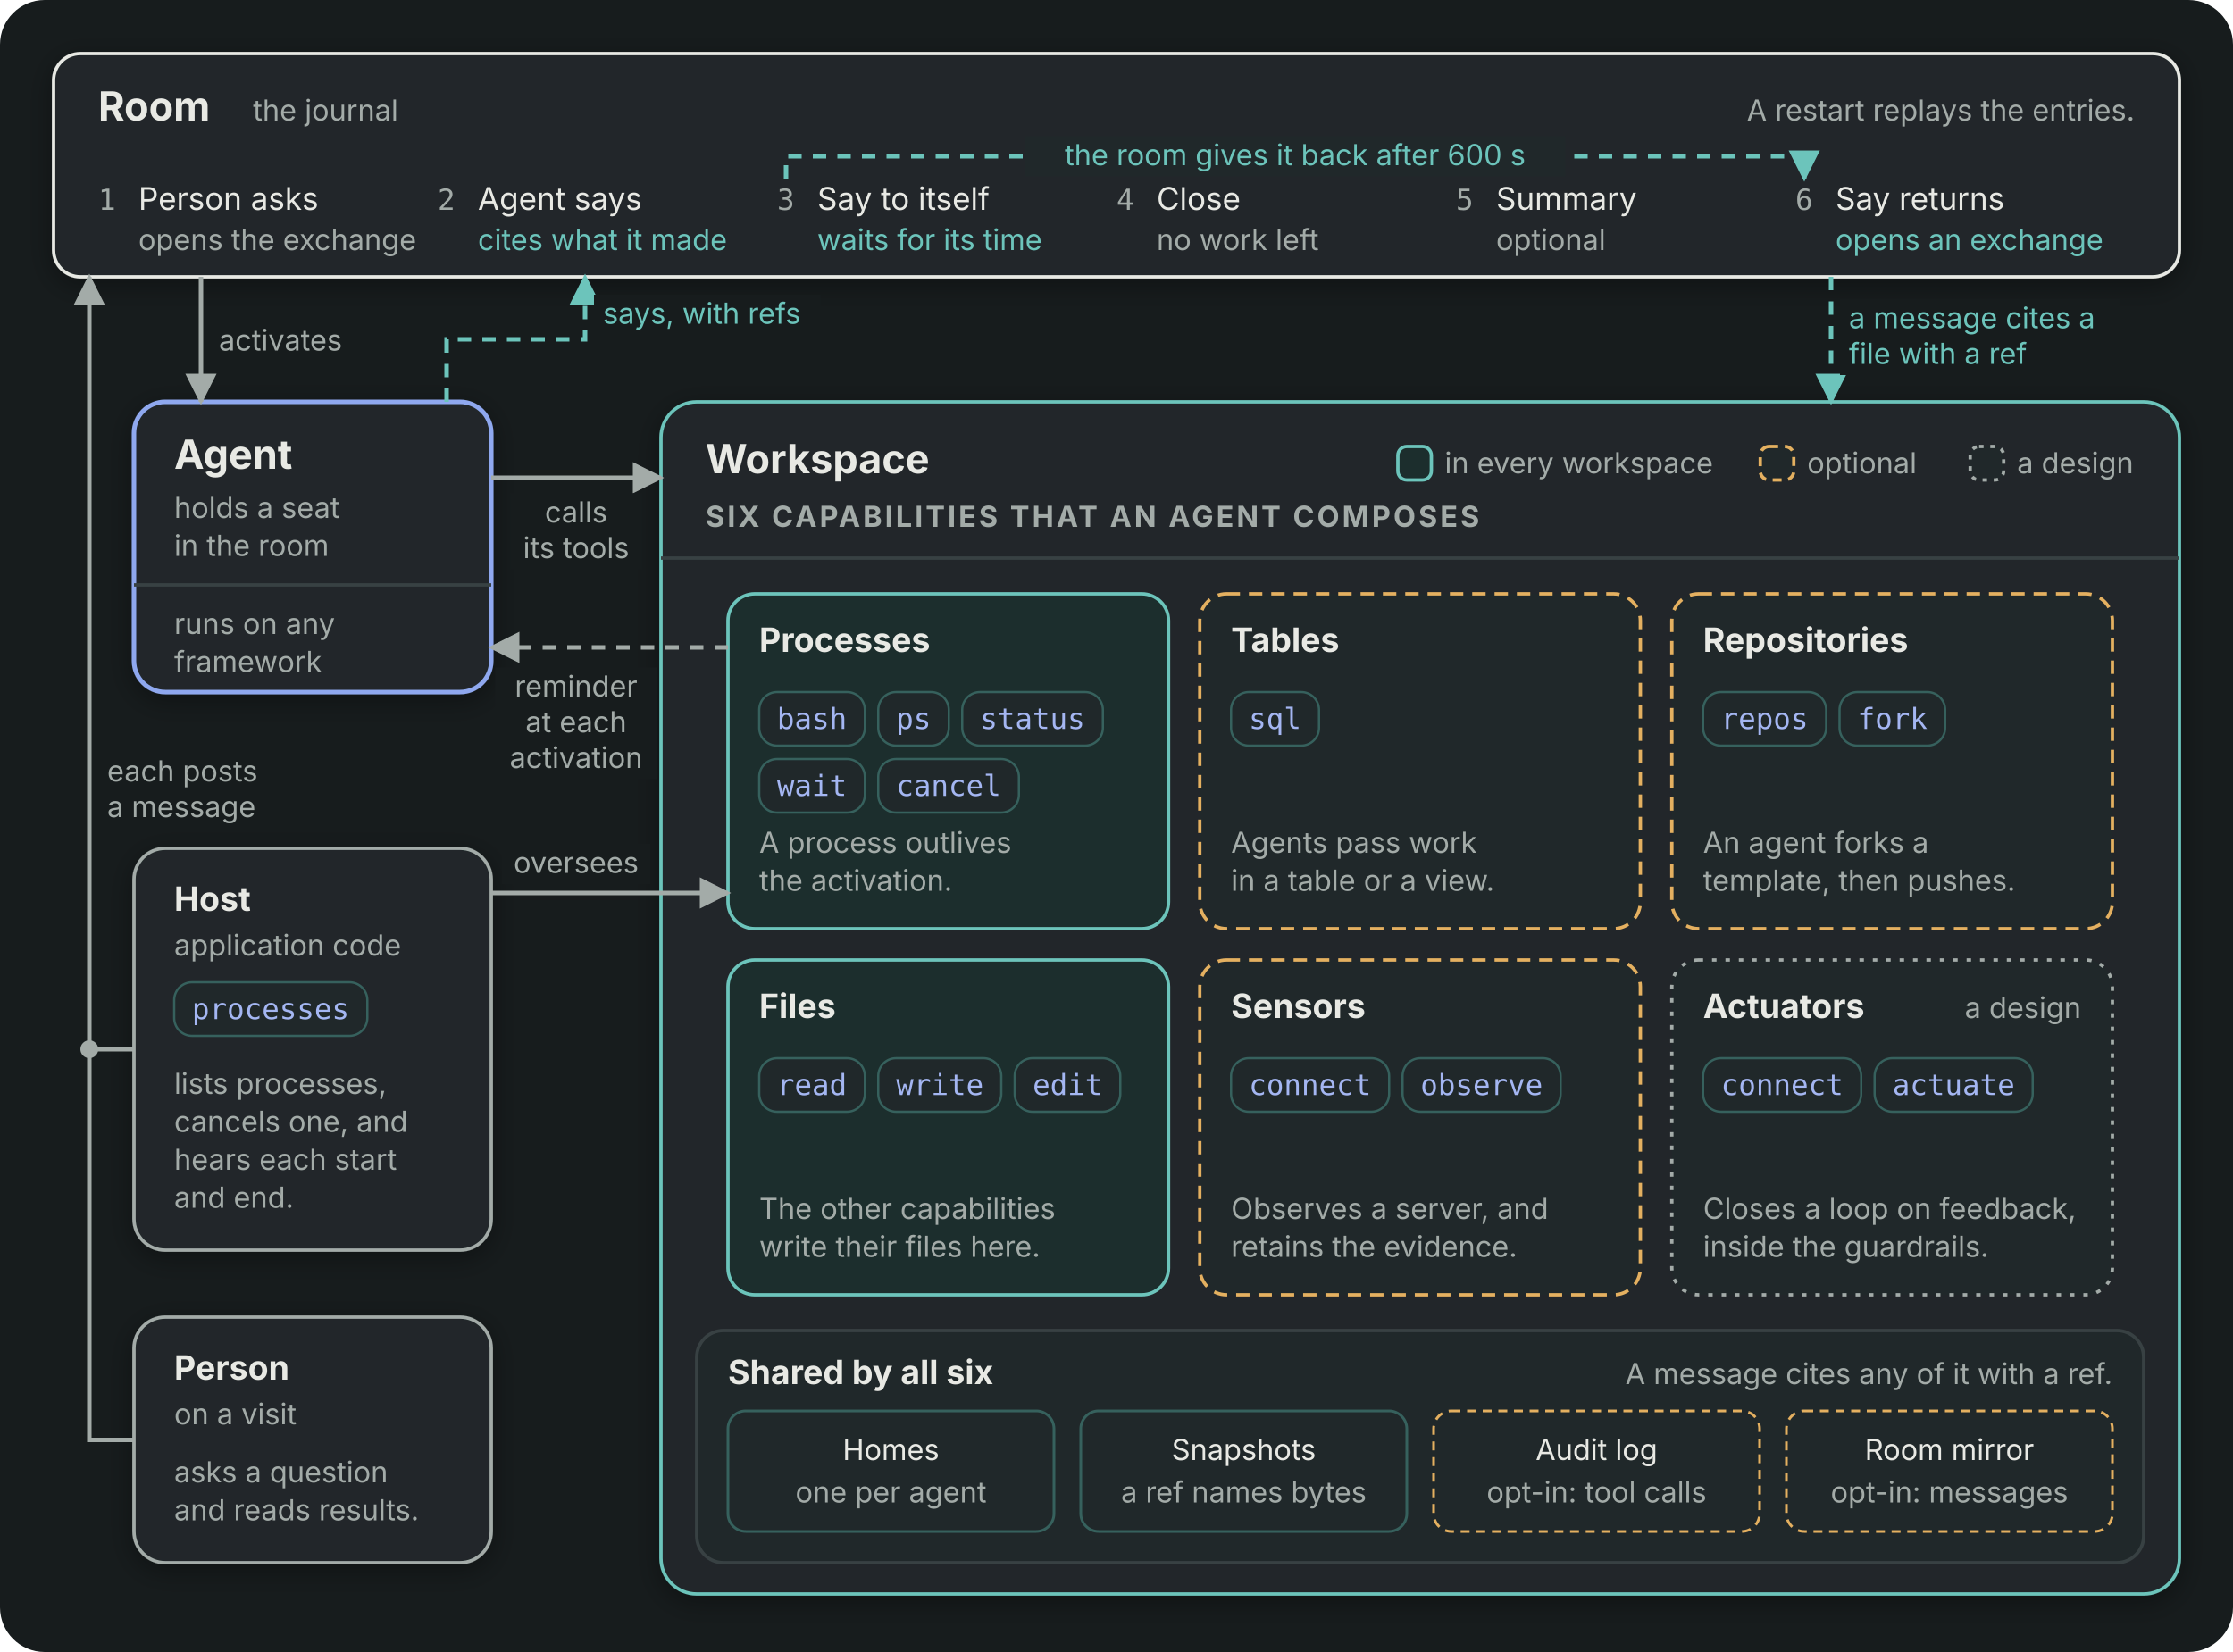
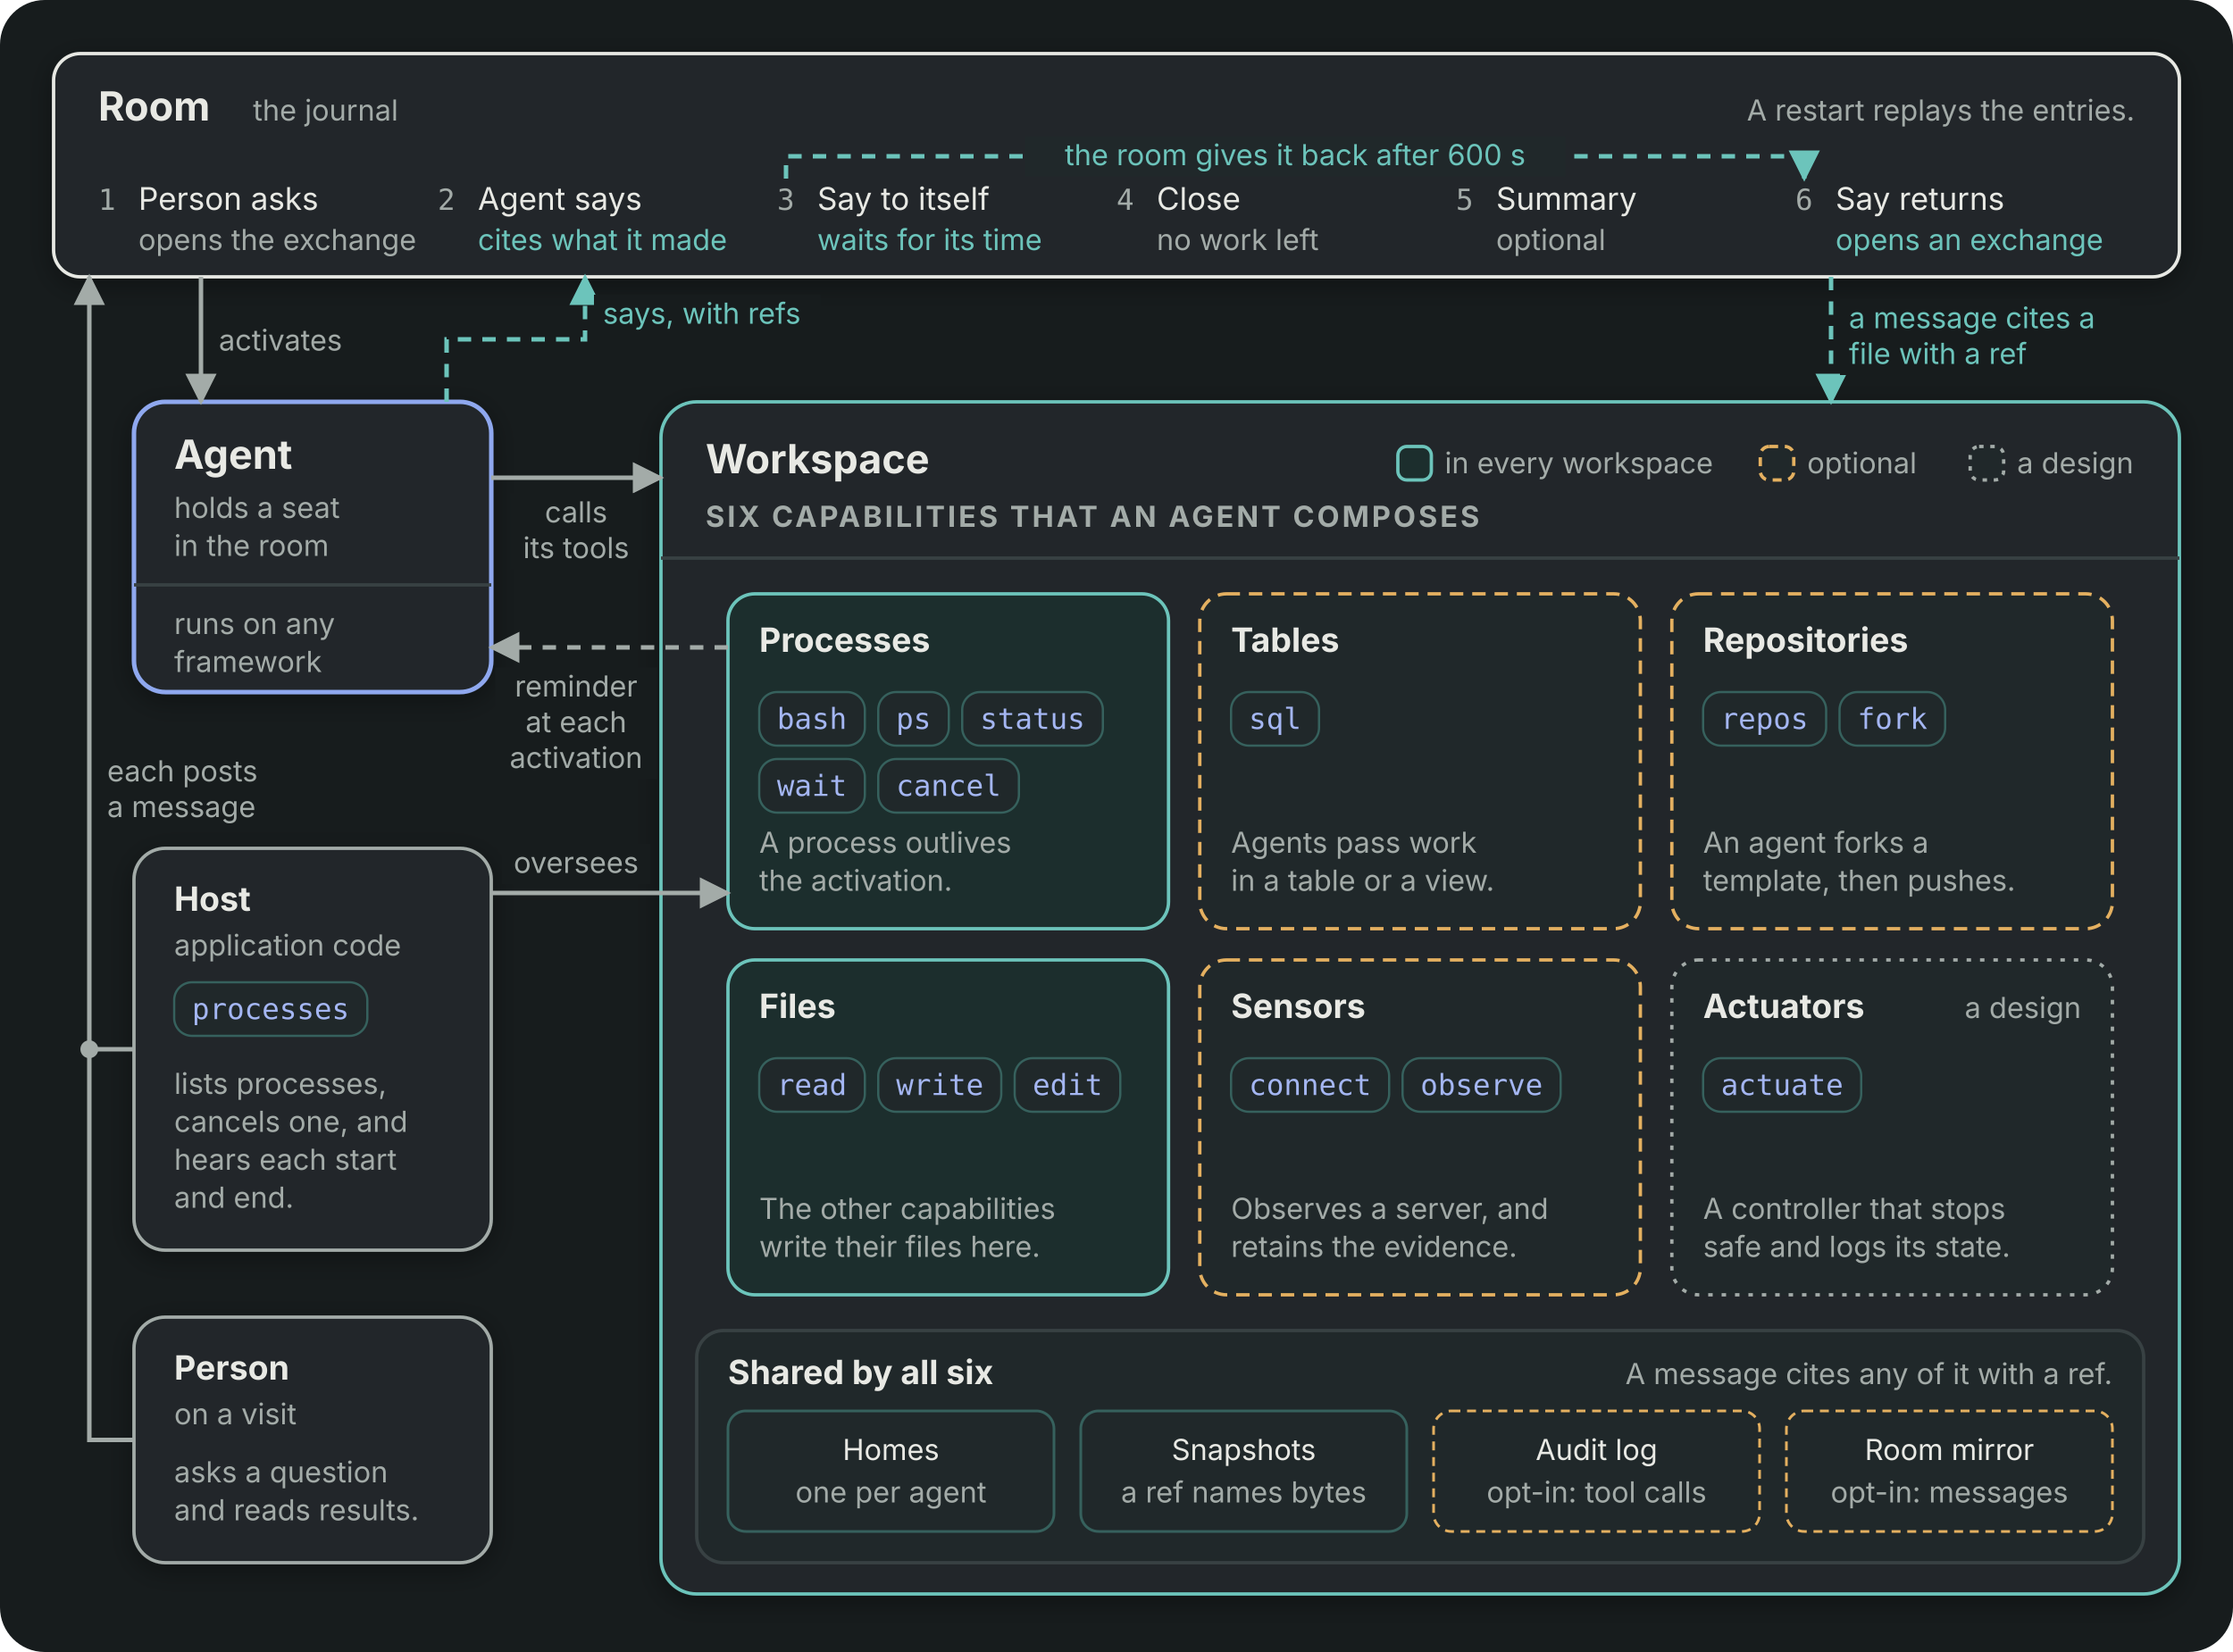
<svg xmlns="http://www.w3.org/2000/svg" width="1000" height="740" viewBox="0 0 1000 740" role="img" aria-labelledby="title desc">
  <defs>
    <marker id="arrow" viewBox="0 0 10 10" refX="9" refY="5" markerWidth="7" markerHeight="7" orient="auto-start-reverse">
      <path d="M0 0 10 5 0 10Z" fill="#a3aba8" />
    </marker>
    <marker id="arrow-teal" viewBox="0 0 10 10" refX="9" refY="5" markerWidth="7" markerHeight="7" orient="auto-start-reverse">
      <path d="M0 0 10 5 0 10Z" fill="#6cc4bb" />
    </marker>
    <filter id="shadow" x="-10%" y="-10%" width="120%" height="130%">
      <feDropShadow dx="0" dy="3" stdDeviation="6" flood-color="#000000" flood-opacity="0.35" />
    </filter>
    <style>
      .sans { font-family: Inter, "IBM Plex Sans", system-ui, sans-serif; }
      .mono { font-family: "IBM Plex Mono", ui-monospace, monospace; }
      .ink { fill: #e8e9e4; }
      .dim { fill: #a3aba8; }
      .teal { fill: #6cc4bb; }
      .code { fill: #a4b6f2; }
      .t { font-size: 18px; font-weight: 700; }
      .n { font-size: 15px; font-weight: 700; }
      .b { font-size: 14px; }
      .s { font-size: 13px; }
      .x { font-size: 13px; }
      .c { font-size: 13px; }
      .lab { font-size: 13px; font-weight: 700; letter-spacing: 1.2px; }
      .flow { fill: none; stroke: #a3aba8; stroke-width: 2; }
      .flow-dash { fill: none; stroke: #a3aba8; stroke-width: 2; stroke-dasharray: 6 5; }
      .flow-teal { fill: none; stroke: #6cc4bb; stroke-width: 2; stroke-dasharray: 6 5; }
      .rule { stroke: #384143; stroke-width: 1.5; }
    </style>
  </defs>
  <rect width="1000" height="740" rx="20" fill="#171c1d" />
  <g filter="url(#shadow)">
    <rect x="24.0" y="24.0" width="952.0" height="100.0" rx="12" fill="#20282a" stroke="#e8e9e4" stroke-width="1.5" />
  </g>
  <text x="44.0" y="54.0" text-anchor="start" class="sans ink t">Room</text>
  <text x="113.3" y="54.0" text-anchor="start" class="sans dim x">the journal</text>
  <text x="956.0" y="54.0" text-anchor="end" class="sans dim x">A restart replays the entries.</text>
  <text x="44.0" y="94.0" text-anchor="start" class="mono dim c">1</text>
  <text x="62.0" y="94.0" text-anchor="start" class="sans ink b">Person asks</text>
  <text x="62.0" y="112.0" text-anchor="start" class="sans dim x">opens the exchange</text>
  <text x="196.0" y="94.0" text-anchor="start" class="mono dim c">2</text>
  <text x="214.0" y="94.0" text-anchor="start" class="sans ink b">Agent says</text>
  <text x="214.0" y="112.0" text-anchor="start" class="sans teal x">cites what it made</text>
  <text x="348.0" y="94.0" text-anchor="start" class="mono dim c">3</text>
  <text x="366.0" y="94.0" text-anchor="start" class="sans ink b">Say to itself</text>
  <text x="366.0" y="112.0" text-anchor="start" class="sans teal x">waits for its time</text>
  <text x="500.0" y="94.0" text-anchor="start" class="mono dim c">4</text>
  <text x="518.0" y="94.0" text-anchor="start" class="sans ink b">Close</text>
  <text x="518.0" y="112.0" text-anchor="start" class="sans dim x">no work left</text>
  <text x="652.0" y="94.0" text-anchor="start" class="mono dim c">5</text>
  <text x="670.0" y="94.0" text-anchor="start" class="sans ink b">Summary</text>
  <text x="670.0" y="112.0" text-anchor="start" class="sans dim x">optional</text>
  <text x="804.0" y="94.0" text-anchor="start" class="mono dim c">6</text>
  <text x="822.0" y="94.0" text-anchor="start" class="sans ink b">Say returns</text>
  <text x="822.0" y="112.0" text-anchor="start" class="sans teal x">opens an exchange</text>
  <path d="M352.0 80.0 L352.0 70.0 L808.0 70.0 L808.0 80.0" class="flow-teal" marker-end="url(#arrow-teal)" />
  <rect x="459.0" y="61.0" width="242.0" height="18" fill="#20282a" />
  <text x="580.0" y="74.0" text-anchor="middle" class="sans teal x">the room gives it back after 600 s</text>
  <g filter="url(#shadow)">
    <rect x="60.0" y="180.0" width="160.0" height="130.0" rx="14" fill="#20282a" stroke="#8fa8ef" stroke-width="2" />
  </g>
  <text x="78.0" y="210.0" text-anchor="start" class="sans ink t">Agent</text>
  <text x="78.0" y="232.0" text-anchor="start" class="sans dim x">holds a seat</text>
  <text x="78.0" y="249.0" text-anchor="start" class="sans dim x">in the room</text>
  <line x1="60.0" y1="262.0" x2="220.0" y2="262.0" class="rule" />
  <text x="78.0" y="284.0" text-anchor="start" class="sans dim x">runs on any</text>
  <text x="78.0" y="301.0" text-anchor="start" class="sans dim x">framework</text>
  <g filter="url(#shadow)">
    <rect x="60.0" y="380.0" width="160.0" height="180.0" rx="14" fill="#20282a" stroke="#a3aba8" stroke-width="1.5" />
  </g>
  <text x="78.0" y="408.0" text-anchor="start" class="sans ink n">Host</text>
  <text x="78.0" y="428.0" text-anchor="start" class="sans dim x">application code</text>
  <rect x="78.0" y="440.0" width="86.5" height="24" rx="8" fill="#20282a" stroke="#36615d" />
  <text x="121.2" y="456.5" text-anchor="middle" class="mono code c">processes</text>
  <text x="78.0" y="490.0" text-anchor="start" class="sans dim x">lists processes,</text>
  <text x="78.0" y="507.0" text-anchor="start" class="sans dim x">cancels one, and</text>
  <text x="78.0" y="524.0" text-anchor="start" class="sans dim x">hears each start</text>
  <text x="78.0" y="541.0" text-anchor="start" class="sans dim x">and end.</text>
  <g filter="url(#shadow)">
    <rect x="60.0" y="590.0" width="160.0" height="110.0" rx="14" fill="#20282a" stroke="#a3aba8" stroke-width="1.5" />
  </g>
  <text x="78.0" y="618.0" text-anchor="start" class="sans ink n">Person</text>
  <text x="78.0" y="638.0" text-anchor="start" class="sans dim x">on a visit</text>
  <text x="78.0" y="664.0" text-anchor="start" class="sans dim x">asks a question</text>
  <text x="78.0" y="681.0" text-anchor="start" class="sans dim x">and reads results.</text>
  <g filter="url(#shadow)">
    <rect x="296.0" y="180.0" width="680.0" height="534.0" rx="16" fill="#20282a" stroke="#6cc4bb" stroke-width="1.5" />
  </g>
  <text x="316.0" y="212.0" text-anchor="start" class="sans ink t">Workspace</text>
  <text x="316.0" y="236.0" text-anchor="start" class="sans dim lab">SIX CAPABILITIES THAT AN AGENT COMPOSES</text>
  <rect x="626.0" y="200" width="15" height="15" rx="4" fill="#1c2e2d" stroke="#6cc4bb" stroke-width="1.5" />
  <text x="647.0" y="212.0" text-anchor="start" class="sans dim x">in every workspace</text>
  <rect x="788.3" y="200" width="15" height="15" rx="4" fill="#20282a" stroke="#e4b060" stroke-width="1.5" stroke-dasharray="4 3" />
  <text x="809.3" y="212.0" text-anchor="start" class="sans dim x">optional</text>
  <rect x="882.3" y="200" width="15" height="15" rx="4" fill="#20282a" stroke="#a3aba8" stroke-width="1.5" stroke-dasharray="2 3" />
  <text x="903.3" y="212.0" text-anchor="start" class="sans dim x">a design</text>
  <line x1="296.0" y1="250.0" x2="976.0" y2="250.0" class="rule" />
  <rect x="326.0" y="266.0" width="197.3" height="150.0" rx="12" fill="#1c2e2d" stroke="#6cc4bb" stroke-width="1.5" />
  <text x="340.0" y="292.0" text-anchor="start" class="sans ink n">Processes</text>
  <rect x="340.0" y="310.0" width="47.3" height="24" rx="8" fill="#20282a" stroke="#36615d" />
  <text x="363.6" y="326.5" text-anchor="middle" class="mono code c">bash</text>
  <rect x="393.3" y="310.0" width="31.6" height="24" rx="8" fill="#20282a" stroke="#36615d" />
  <text x="409.1" y="326.5" text-anchor="middle" class="mono code c">ps</text>
  <rect x="430.9" y="310.0" width="63.0" height="24" rx="8" fill="#20282a" stroke="#36615d" />
  <text x="462.4" y="326.5" text-anchor="middle" class="mono code c">status</text>
  <rect x="340.0" y="340.0" width="47.3" height="24" rx="8" fill="#20282a" stroke="#36615d" />
  <text x="363.6" y="356.5" text-anchor="middle" class="mono code c">wait</text>
  <rect x="393.3" y="340.0" width="63.0" height="24" rx="8" fill="#20282a" stroke="#36615d" />
  <text x="424.8" y="356.5" text-anchor="middle" class="mono code c">cancel</text>
  <text x="340.0" y="382.0" text-anchor="start" class="sans dim x">A process outlives</text>
  <text x="340.0" y="399.0" text-anchor="start" class="sans dim x">the activation.</text>
  <rect x="537.3" y="266.0" width="197.3" height="150.0" rx="12" fill="#20282a" stroke="#e4b060" stroke-width="1.5" stroke-dasharray="6 4" />
  <text x="551.3" y="292.0" text-anchor="start" class="sans ink n">Tables</text>
  <rect x="551.3" y="310.0" width="39.4" height="24" rx="8" fill="#20282a" stroke="#36615d" />
  <text x="571.0" y="326.5" text-anchor="middle" class="mono code c">sql</text>
  <text x="551.3" y="382.0" text-anchor="start" class="sans dim x">Agents pass work</text>
  <text x="551.3" y="399.0" text-anchor="start" class="sans dim x">in a table or a view.</text>
  <rect x="748.7" y="266.0" width="197.3" height="150.0" rx="12" fill="#20282a" stroke="#e4b060" stroke-width="1.5" stroke-dasharray="6 4" />
  <text x="762.7" y="292.0" text-anchor="start" class="sans ink n">Repositories</text>
  <rect x="762.7" y="310.0" width="55.1" height="24" rx="8" fill="#20282a" stroke="#36615d" />
  <text x="790.2" y="326.5" text-anchor="middle" class="mono code c">repos</text>
  <rect x="823.8" y="310.0" width="47.3" height="24" rx="8" fill="#20282a" stroke="#36615d" />
  <text x="847.5" y="326.5" text-anchor="middle" class="mono code c">fork</text>
  <text x="762.7" y="382.0" text-anchor="start" class="sans dim x">An agent forks a</text>
  <text x="762.7" y="399.0" text-anchor="start" class="sans dim x">template, then pushes.</text>
  <rect x="326.0" y="430.0" width="197.3" height="150.0" rx="12" fill="#1c2e2d" stroke="#6cc4bb" stroke-width="1.5" />
  <text x="340.0" y="456.0" text-anchor="start" class="sans ink n">Files</text>
  <rect x="340.0" y="474.0" width="47.3" height="24" rx="8" fill="#20282a" stroke="#36615d" />
  <text x="363.6" y="490.5" text-anchor="middle" class="mono code c">read</text>
  <rect x="393.3" y="474.0" width="55.1" height="24" rx="8" fill="#20282a" stroke="#36615d" />
  <text x="420.9" y="490.5" text-anchor="middle" class="mono code c">write</text>
  <rect x="454.4" y="474.0" width="47.3" height="24" rx="8" fill="#20282a" stroke="#36615d" />
  <text x="478.1" y="490.5" text-anchor="middle" class="mono code c">edit</text>
  <text x="340.0" y="546.0" text-anchor="start" class="sans dim x">The other capabilities</text>
  <text x="340.0" y="563.0" text-anchor="start" class="sans dim x">write their files here.</text>
  <rect x="537.3" y="430.0" width="197.3" height="150.0" rx="12" fill="#20282a" stroke="#e4b060" stroke-width="1.5" stroke-dasharray="6 4" />
  <text x="551.3" y="456.0" text-anchor="start" class="sans ink n">Sensors</text>
  <rect x="551.3" y="474.0" width="70.8" height="24" rx="8" fill="#20282a" stroke="#36615d" />
  <text x="586.7" y="490.5" text-anchor="middle" class="mono code c">connect</text>
  <rect x="628.1" y="474.0" width="70.8" height="24" rx="8" fill="#20282a" stroke="#36615d" />
  <text x="663.5" y="490.5" text-anchor="middle" class="mono code c">observe</text>
  <text x="551.3" y="546.0" text-anchor="start" class="sans dim x">Observes a server, and</text>
  <text x="551.3" y="563.0" text-anchor="start" class="sans dim x">retains the evidence.</text>
  <rect x="748.7" y="430.0" width="197.3" height="150.0" rx="12" fill="#20282a" stroke="#a3aba8" stroke-width="1.5" stroke-dasharray="2 4" />
  <text x="762.7" y="456.0" text-anchor="start" class="sans ink n">Actuators</text>
  <text x="932.0" y="456.0" text-anchor="end" class="sans dim x">a design</text>
  <rect x="762.7" y="474.0" width="70.8" height="24" rx="8" fill="#20282a" stroke="#36615d" />
-   <text x="798.1" y="490.5" text-anchor="middle" class="mono code c">connect</text>
-   <rect x="839.5" y="474.0" width="70.8" height="24" rx="8" fill="#20282a" stroke="#36615d" />
-   <text x="874.9" y="490.5" text-anchor="middle" class="mono code c">actuate</text>
-   <text x="762.7" y="546.0" text-anchor="start" class="sans dim x">Closes a loop on feedback,</text>
-   <text x="762.7" y="563.0" text-anchor="start" class="sans dim x">inside the guardrails.</text>
+   <text x="798.1" y="490.5" text-anchor="middle" class="mono code c">actuate</text>
+   <text x="762.7" y="546.0" text-anchor="start" class="sans dim x">A controller that stops</text>
+   <text x="762.7" y="563.0" text-anchor="start" class="sans dim x">safe and logs its state.</text>
  <rect x="312.0" y="596.0" width="648.0" height="104.0" rx="12" fill="#20282a" stroke="#384143" stroke-width="1.5" />
  <text x="326.0" y="620.0" text-anchor="start" class="sans ink n">Shared by all six</text>
  <text x="946.0" y="620.0" text-anchor="end" class="sans dim x">A message cites any of it with a ref.</text>
  <rect x="326.0" y="632.0" width="146" height="54.0" rx="8" fill="#20282a" stroke="#36615d" stroke-width="1.2" />
  <text x="399.0" y="654.0" text-anchor="middle" class="sans ink s">Homes</text>
  <text x="399.0" y="673.0" text-anchor="middle" class="sans dim x">one per agent</text>
  <rect x="484.0" y="632.0" width="146" height="54.0" rx="8" fill="#20282a" stroke="#36615d" stroke-width="1.2" />
  <text x="557.0" y="654.0" text-anchor="middle" class="sans ink s">Snapshots</text>
  <text x="557.0" y="673.0" text-anchor="middle" class="sans dim x">a ref names bytes</text>
  <rect x="642.0" y="632.0" width="146" height="54.0" rx="8" fill="#20282a" stroke="#e4b060" stroke-width="1.2" stroke-dasharray="4 3" />
  <text x="715.0" y="654.0" text-anchor="middle" class="sans ink s">Audit log</text>
  <text x="715.0" y="673.0" text-anchor="middle" class="sans dim x">opt-in: tool calls</text>
  <rect x="800.0" y="632.0" width="146" height="54.0" rx="8" fill="#20282a" stroke="#e4b060" stroke-width="1.2" stroke-dasharray="4 3" />
  <text x="873.0" y="654.0" text-anchor="middle" class="sans ink s">Room mirror</text>
  <text x="873.0" y="673.0" text-anchor="middle" class="sans dim x">opt-in: messages</text>
  <path d="M90.0 124.0 L90.0 180.0" class="flow" marker-end="url(#arrow)" />
  <path d="M200.0 180.0 L200.0 152.0 L262.0 152.0 L262.0 124.0" class="flow-teal" marker-end="url(#arrow-teal)" />
  <path d="M220.0 214.0 L296.0 214.0" class="flow" marker-end="url(#arrow)" />
  <path d="M326.0 290.0 L220.0 290.0" class="flow-dash" marker-end="url(#arrow)" />
  <path d="M220.0 400.0 L326.0 400.0" class="flow" marker-end="url(#arrow)" />
  <path d="M60.0 645.0 L40.0 645.0 L40.0 124.0" class="flow" marker-end="url(#arrow)" />
  <path d="M60.0 470.0 L40.0 470.0" class="flow" />
  <circle cx="40.0" cy="470.0" r="4" fill="#a3aba8" />
  <path d="M820.0 124.0 L820.0 180.0" class="flow-teal" marker-end="url(#arrow-teal)" />
  <rect x="94.0" y="144.0" width="67.3" height="18" fill="#171c1d" />
  <text x="98.0" y="157.0" text-anchor="start" class="sans dim x">activates</text>
  <rect x="266.0" y="132.0" width="101.5" height="18" fill="#171c1d" />
  <text x="270.0" y="145.0" text-anchor="start" class="sans teal x">says, with refs</text>
  <rect x="228.5" y="221.0" width="59.0" height="34" fill="#171c1d" />
  <text x="258.0" y="234.0" text-anchor="middle" class="sans dim x">calls</text>
  <text x="258.0" y="250.0" text-anchor="middle" class="sans dim x">its tools</text>
  <rect x="221.8" y="299.0" width="72.4" height="50" fill="#171c1d" />
  <text x="258.0" y="312.0" text-anchor="middle" class="sans dim x">reminder</text>
  <text x="258.0" y="328.0" text-anchor="middle" class="sans dim x">at each</text>
  <text x="258.0" y="344.0" text-anchor="middle" class="sans dim x">activation</text>
  <rect x="224.7" y="378.0" width="66.5" height="18" fill="#171c1d" />
  <text x="258.0" y="391.0" text-anchor="middle" class="sans dim x">oversees</text>
  <rect x="44.0" y="337.0" width="72.0" height="34" fill="#171c1d" />
  <text x="48.0" y="350.0" text-anchor="start" class="sans dim x">each posts</text>
  <text x="48.0" y="366.0" text-anchor="start" class="sans dim x">a message</text>
  <rect x="824.0" y="134.0" width="125.3" height="34" fill="#171c1d" />
  <text x="828.0" y="147.0" text-anchor="start" class="sans teal x">a message cites a</text>
  <text x="828.0" y="163.0" text-anchor="start" class="sans teal x">file with a ref</text>
</svg>
